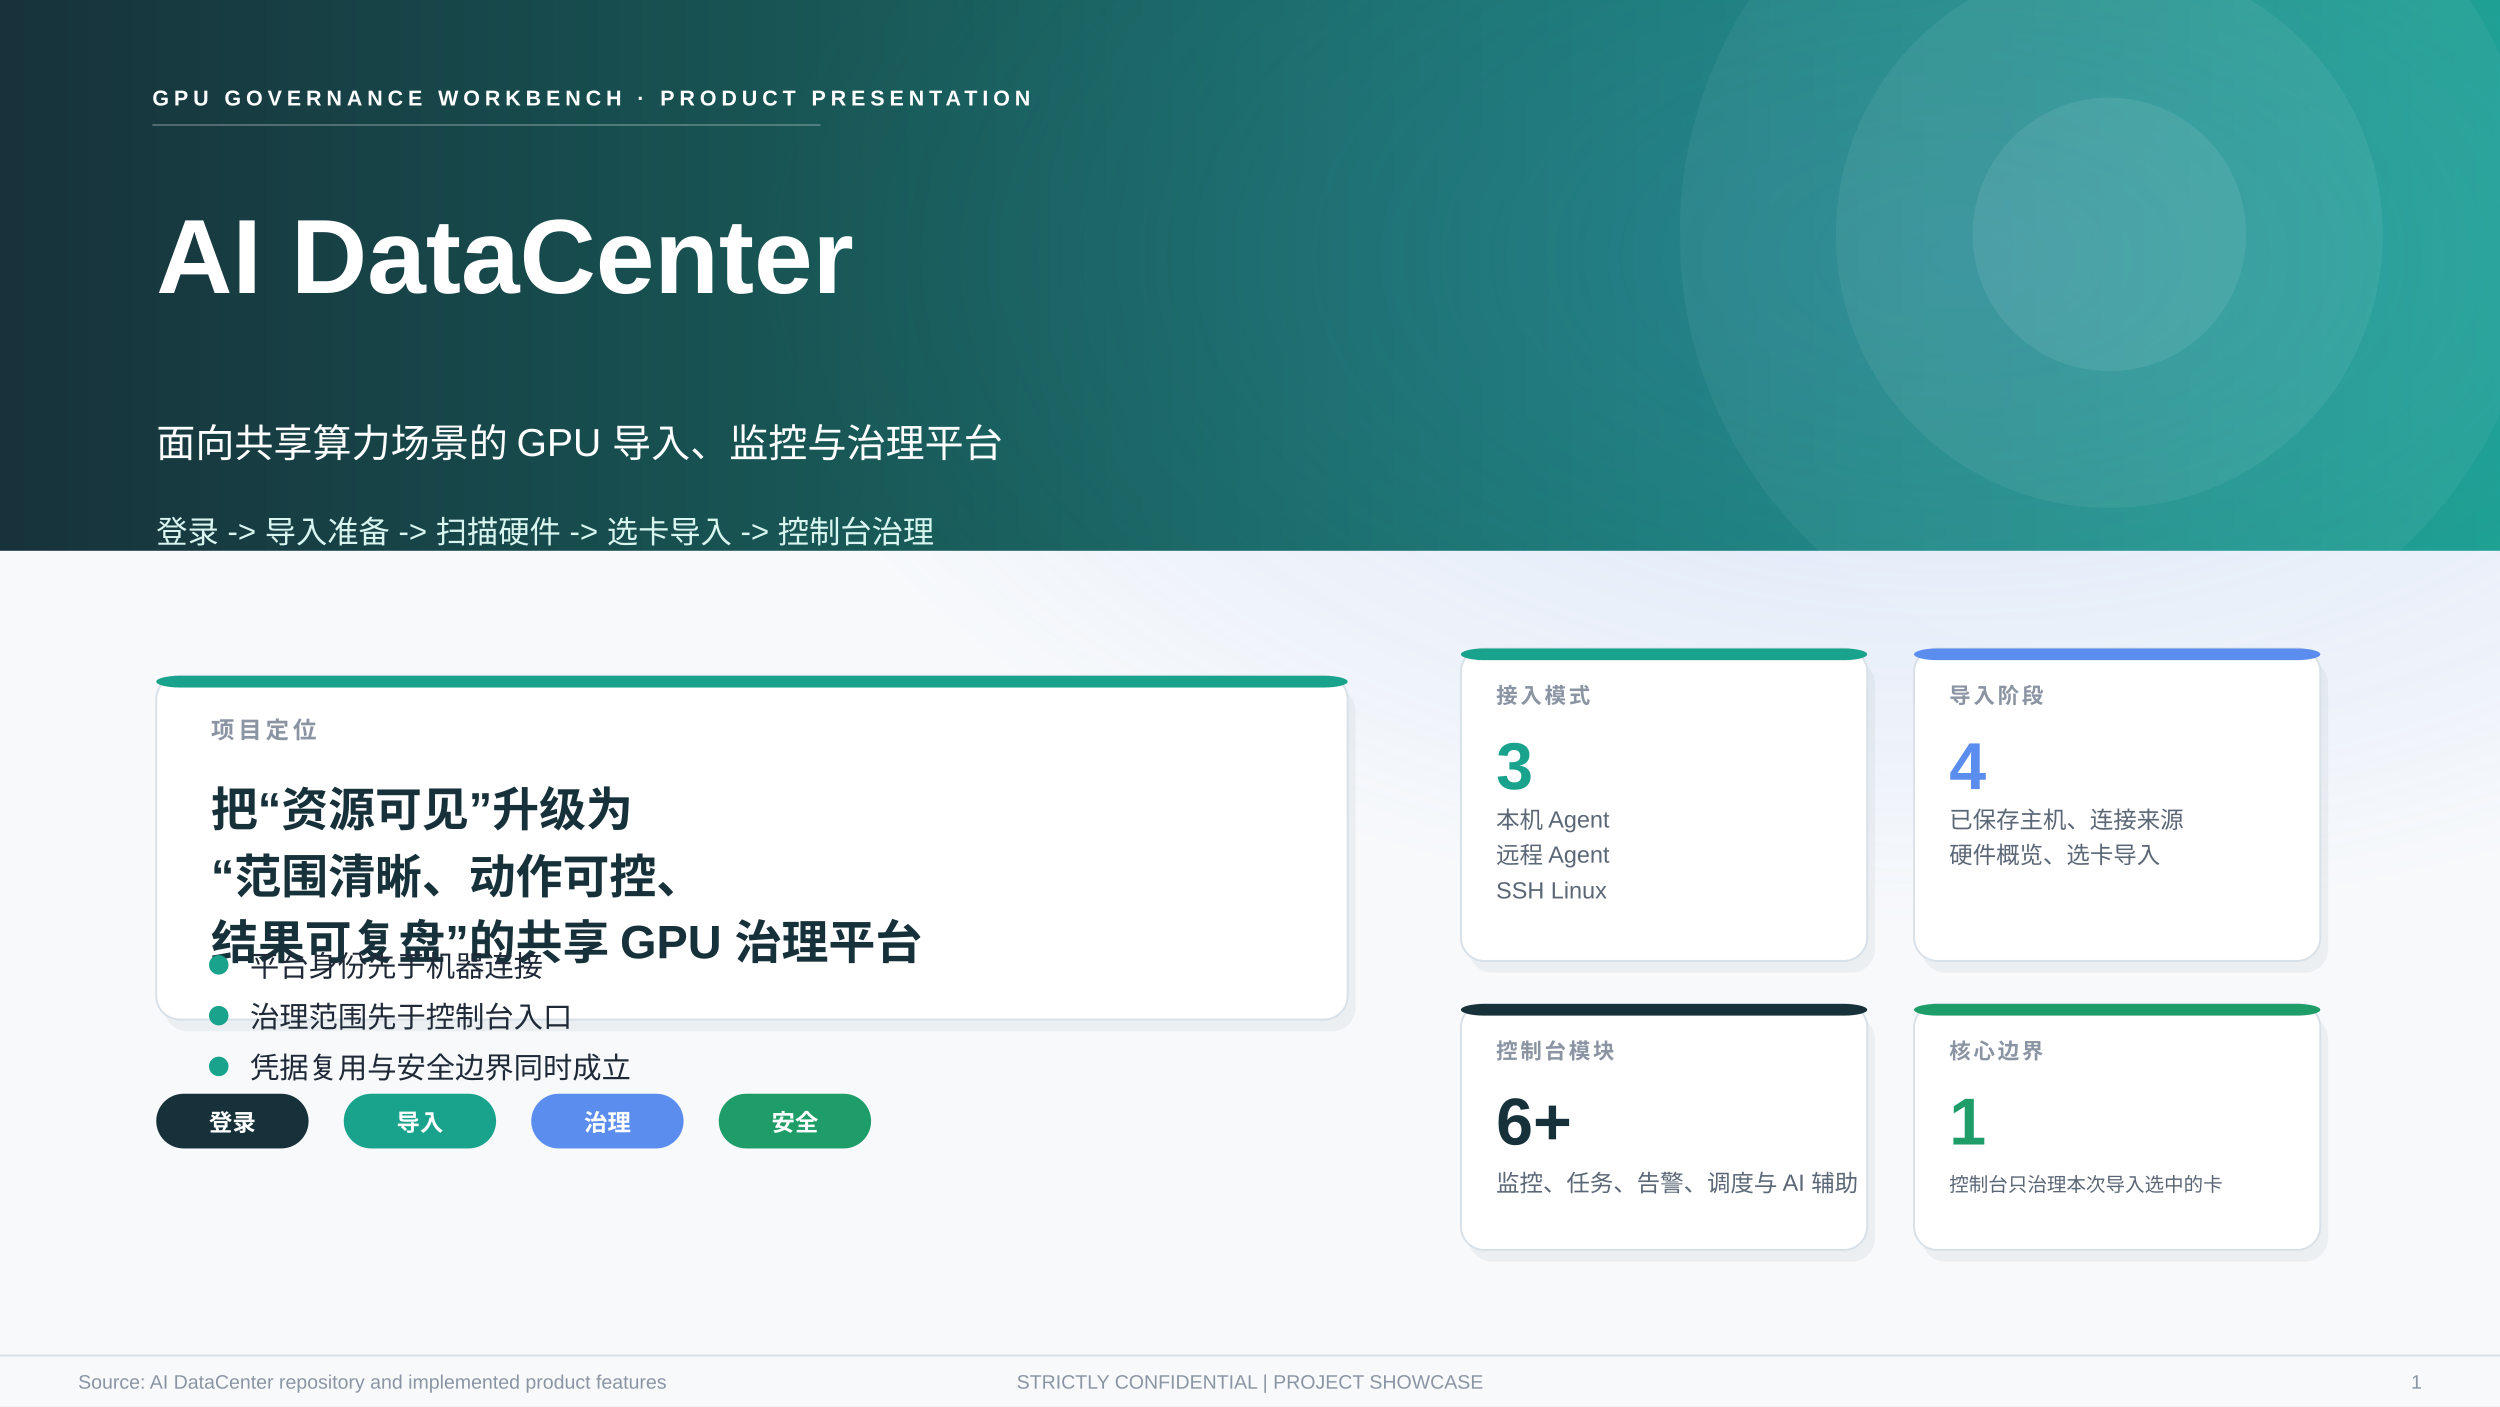
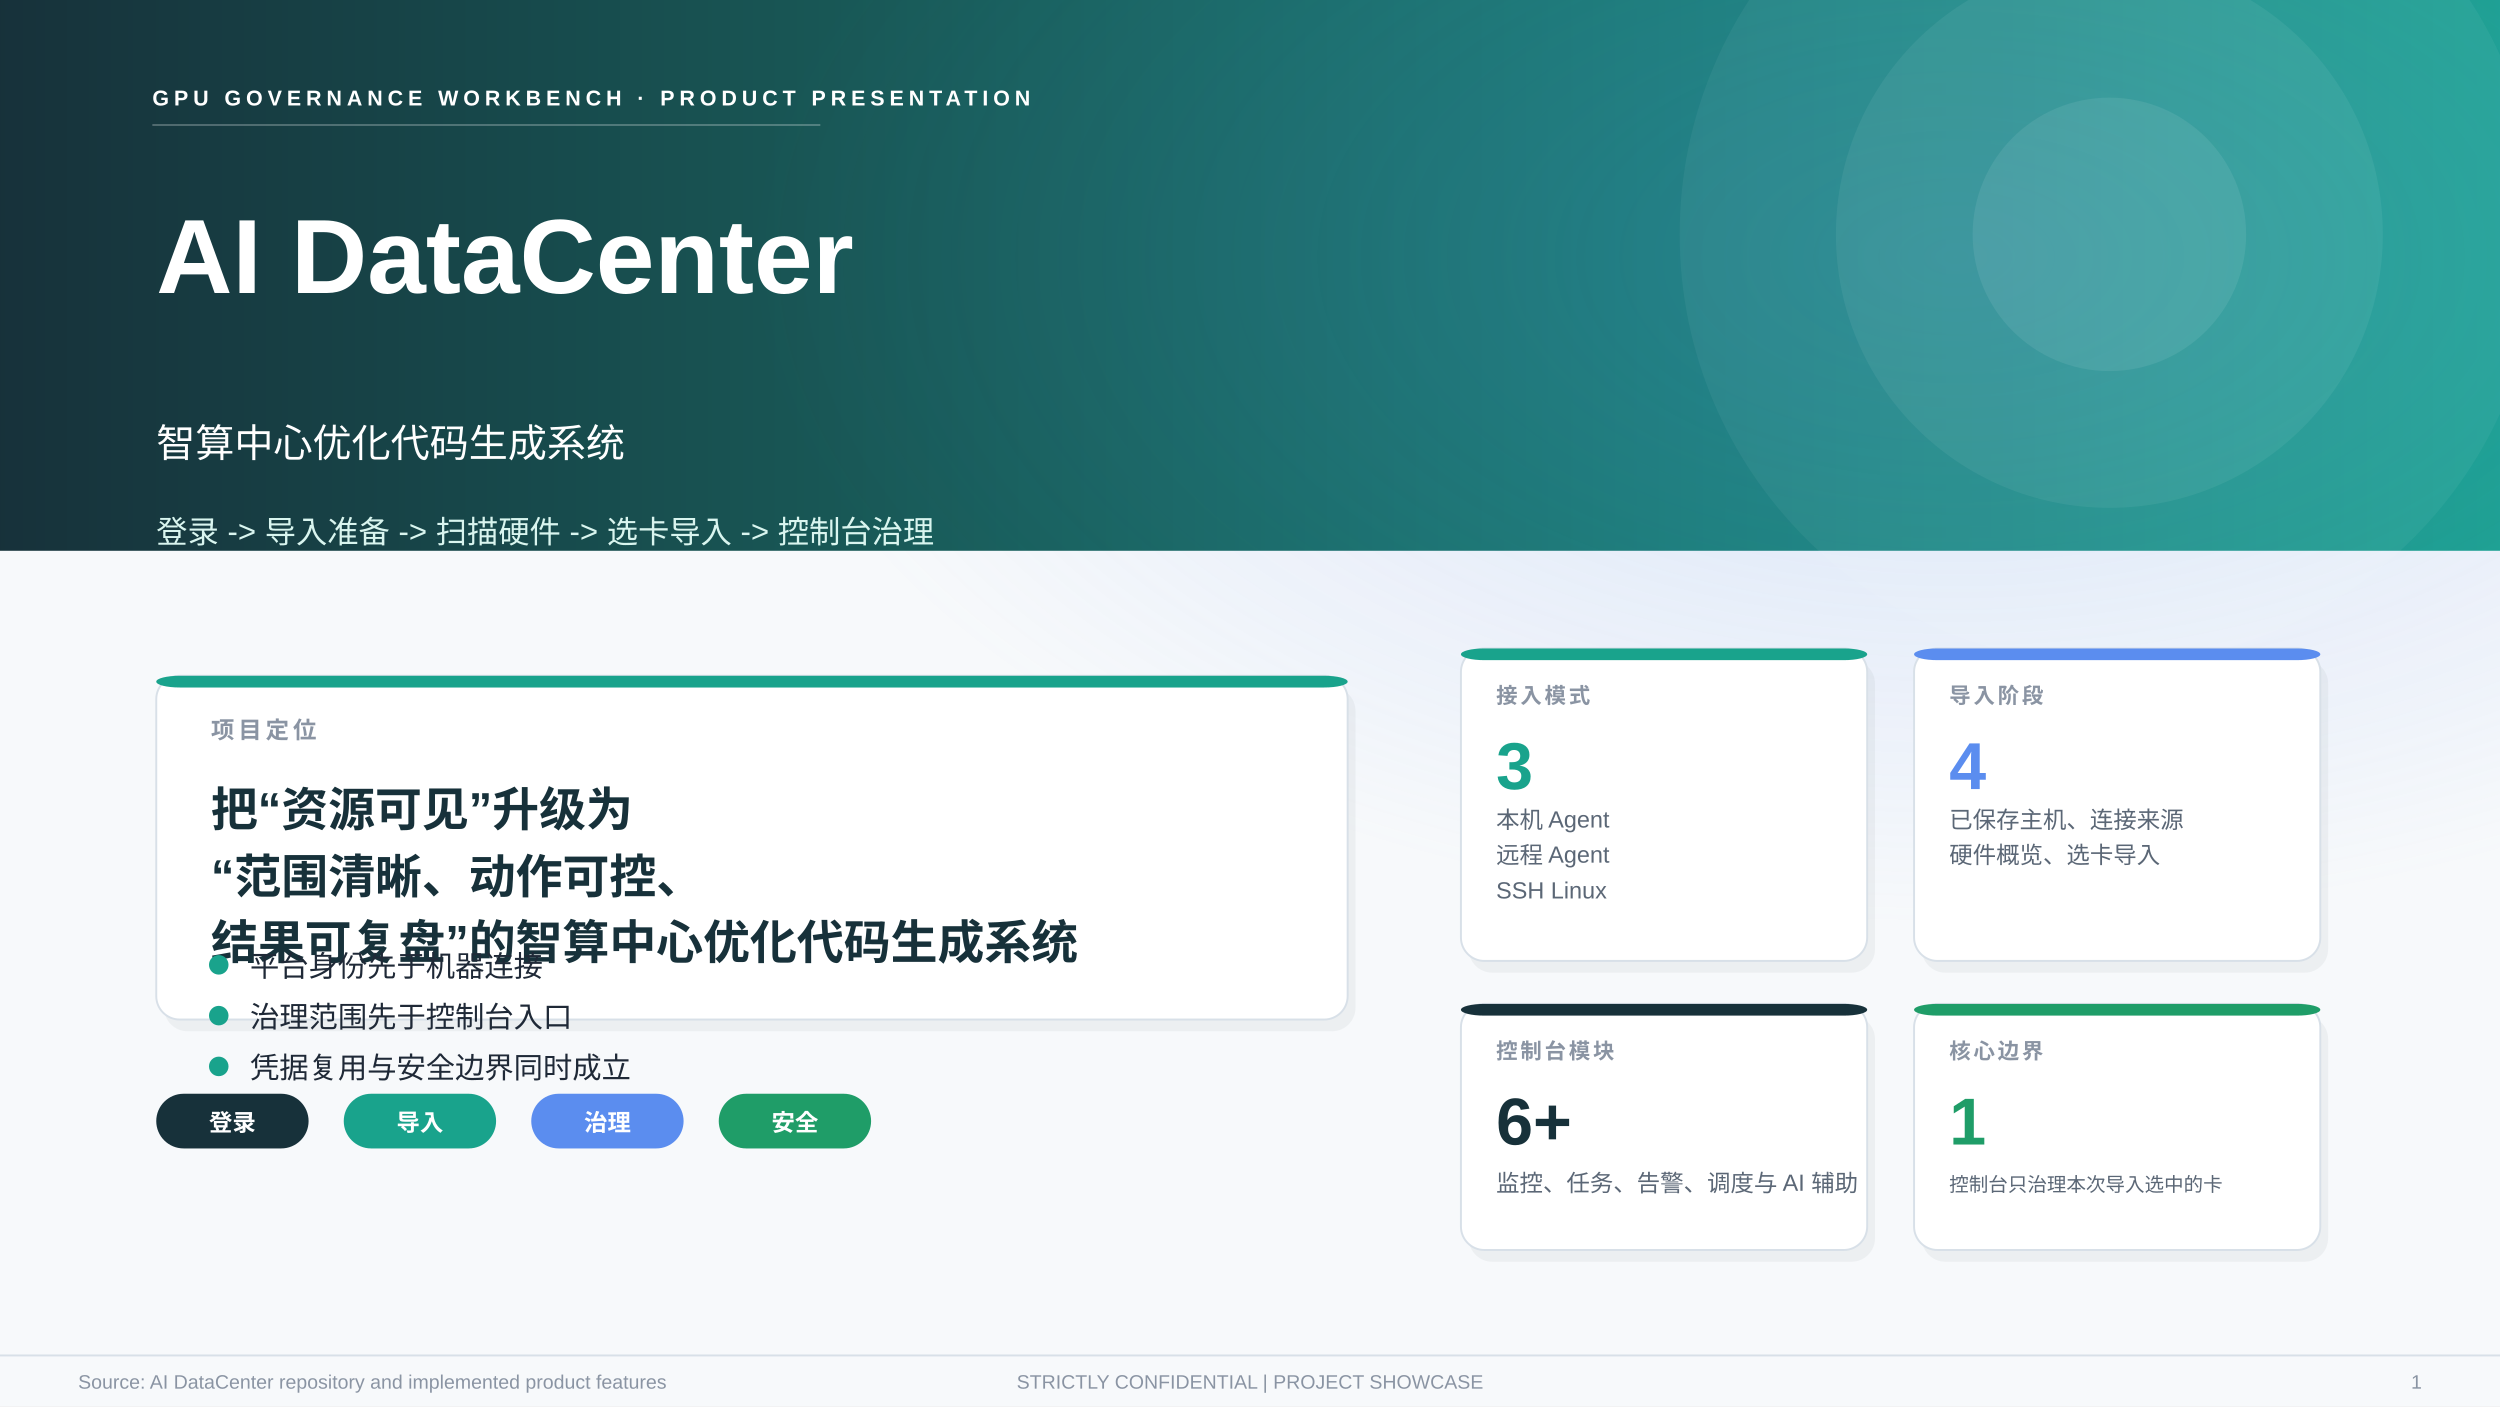
<svg xmlns="http://www.w3.org/2000/svg" viewBox="0 0 1280 720" width="1280" height="720">
  <defs>
    <linearGradient id="coverGrad" x1="0%" y1="0%" x2="100%" y2="0%">
      <stop offset="0%" stop-color="#17313A" />
      <stop offset="100%" stop-color="#19A38C" />
    </linearGradient>
    <radialGradient id="heroGlow" cx="78%" cy="18%" r="48%">
      <stop offset="0%" stop-color="#5B8DEF" stop-opacity="0.22" />
      <stop offset="100%" stop-color="#5B8DEF" stop-opacity="0" />
    </radialGradient>
  </defs>
  <rect x="0" y="0" width="1280" height="720" rx="0" fill="#F7F9FB" />
  <rect x="0" y="0" width="1280" height="282" rx="0" fill="url(#coverGrad)" />
  <rect x="0" y="0" width="1280" height="720" rx="0" fill="url(#heroGlow)" />
  <circle cx="1080" cy="120" r="220" fill="#FFFFFF" fill-opacity="0.05" />
  <circle cx="1080" cy="120" r="140" fill="#FFFFFF" fill-opacity="0.06" />
  <circle cx="1080" cy="120" r="70" fill="#FFFFFF" fill-opacity="0.08" />
  <line x1="0" y1="694" x2="1280" y2="694" stroke="#D8E0E8" stroke-width="1" />
  <text x="40" y="711" font-family="Microsoft YaHei, Arial, sans-serif" font-size="10" font-weight="normal" fill="#8A94A3" text-anchor="start">Source: AI DataCenter repository and implemented product features</text>
  <text x="640" y="711" font-family="Microsoft YaHei, Arial, sans-serif" font-size="10" font-weight="normal" fill="#8A94A3" text-anchor="middle">STRICTLY CONFIDENTIAL  |  PROJECT SHOWCASE</text>
  <text x="1240" y="711" font-family="Microsoft YaHei, Arial, sans-serif" font-size="10" font-weight="normal" fill="#8A94A3" text-anchor="end">1</text>
  <text x="78" y="54" font-family="Microsoft YaHei, Arial, sans-serif" font-size="11" font-weight="bold" fill="#FFFFFF" text-anchor="start" letter-spacing="2.5">GPU GOVERNANCE WORKBENCH  ·  PRODUCT PRESENTATION</text>
  <line x1="78" y1="64" x2="420" y2="64" stroke="#FFFFFF" stroke-width="1" stroke-opacity="0.25" />
  <text text-anchor="start" fill="#FFFFFF" font-weight="bold" font-family="Microsoft YaHei, Arial, sans-serif" font-size="54" x="80" y="150">AI DataCenter</text>
-   <text text-anchor="start" fill="#FFFFFF" font-weight="normal" font-family="Microsoft YaHei, Arial, sans-serif" font-size="20" x="80" y="234">面向共享算力场景的 GPU 导入、监控与治理平台</text>
+   <text text-anchor="start" fill="#FFFFFF" font-weight="normal" font-family="Microsoft YaHei, Arial, sans-serif" font-size="20" x="80" y="234">智算中心优化代码生成系统</text>
  <text x="80" y="278" font-family="Microsoft YaHei, Arial, sans-serif" font-size="16" font-weight="normal" fill="#D9F5EF" text-anchor="start">登录 -&gt; 导入准备 -&gt; 扫描硬件 -&gt; 选卡导入 -&gt; 控制台治理</text>
  <rect x="84" y="352" width="610" height="176" rx="12" fill="#17313A" fill-opacity="0.05" />
  <rect x="80" y="346" width="610" height="176" rx="12" fill="#FFFFFF" stroke="#D8E0E8" stroke-width="1" />
  <rect x="80" y="346" width="610" height="6" rx="12" fill="#19A38C" />
  <text x="108" y="378" font-family="Microsoft YaHei, Arial, sans-serif" font-size="12" font-weight="bold" fill="#8A94A3" text-anchor="start" letter-spacing="2">项目定位</text>
  <text text-anchor="start" fill="#17313A" font-weight="bold" font-family="Microsoft YaHei, Arial, sans-serif" font-size="24" x="108" y="423">把“资源可见”升级为</text>
  <text text-anchor="start" fill="#17313A" font-weight="bold" font-family="Microsoft YaHei, Arial, sans-serif" font-size="24" x="108" y="457">“范围清晰、动作可控、</text>
-   <text text-anchor="start" fill="#17313A" font-weight="bold" font-family="Microsoft YaHei, Arial, sans-serif" font-size="24" x="108" y="491">结果可复盘”的共享 GPU 治理平台</text>
+   <text text-anchor="start" fill="#17313A" font-weight="bold" font-family="Microsoft YaHei, Arial, sans-serif" font-size="24" x="108" y="491">结果可复盘”的智算中心优化代码生成系统</text>
  <circle cx="112" cy="494" r="5" fill="#19A38C" />
  <text x="128" y="500" font-family="Microsoft YaHei, Arial, sans-serif" font-size="15" font-weight="normal" fill="#1F2937" text-anchor="start">平台身份先于机器连接</text>
  <circle cx="112" cy="520" r="5" fill="#19A38C" />
  <text x="128" y="526" font-family="Microsoft YaHei, Arial, sans-serif" font-size="15" font-weight="normal" fill="#1F2937" text-anchor="start">治理范围先于控制台入口</text>
  <circle cx="112" cy="546" r="5" fill="#19A38C" />
  <text x="128" y="552" font-family="Microsoft YaHei, Arial, sans-serif" font-size="15" font-weight="normal" fill="#1F2937" text-anchor="start">凭据复用与安全边界同时成立</text>
  <rect x="752" y="338" width="208" height="160" rx="12" fill="#17313A" fill-opacity="0.05" />
  <rect x="748" y="332" width="208" height="160" rx="12" fill="#FFFFFF" stroke="#D8E0E8" stroke-width="1" />
  <rect x="748" y="332" width="208" height="6" rx="12" fill="#19A38C" />
  <text x="766" y="360" font-family="Microsoft YaHei, Arial, sans-serif" font-size="11" font-weight="bold" fill="#8A94A3" text-anchor="start" letter-spacing="1.4">接入模式</text>
  <text x="766" y="404" font-family="Microsoft YaHei, Arial, sans-serif" font-size="34" font-weight="bold" fill="#19A38C" text-anchor="start">3</text>
  <text text-anchor="start" fill="#5B6776" font-weight="normal" font-family="Microsoft YaHei, Arial, sans-serif" font-size="12" x="766" y="424">本机 Agent</text>
  <text text-anchor="start" fill="#5B6776" font-weight="normal" font-family="Microsoft YaHei, Arial, sans-serif" font-size="12" x="766" y="442">远程 Agent</text>
  <text text-anchor="start" fill="#5B6776" font-weight="normal" font-family="Microsoft YaHei, Arial, sans-serif" font-size="12" x="766" y="460">SSH Linux</text>
  <rect x="984" y="338" width="208" height="160" rx="12" fill="#17313A" fill-opacity="0.05" />
  <rect x="980" y="332" width="208" height="160" rx="12" fill="#FFFFFF" stroke="#D8E0E8" stroke-width="1" />
  <rect x="980" y="332" width="208" height="6" rx="12" fill="#5B8DEF" />
  <text x="998" y="360" font-family="Microsoft YaHei, Arial, sans-serif" font-size="11" font-weight="bold" fill="#8A94A3" text-anchor="start" letter-spacing="1.4">导入阶段</text>
  <text x="998" y="404" font-family="Microsoft YaHei, Arial, sans-serif" font-size="34" font-weight="bold" fill="#5B8DEF" text-anchor="start">4</text>
  <text text-anchor="start" fill="#5B6776" font-weight="normal" font-family="Microsoft YaHei, Arial, sans-serif" font-size="12" x="998" y="424">已保存主机、连接来源</text>
  <text text-anchor="start" fill="#5B6776" font-weight="normal" font-family="Microsoft YaHei, Arial, sans-serif" font-size="12" x="998" y="442">硬件概览、选卡导入</text>
  <rect x="752" y="520" width="208" height="126" rx="12" fill="#17313A" fill-opacity="0.05" />
  <rect x="748" y="514" width="208" height="126" rx="12" fill="#FFFFFF" stroke="#D8E0E8" stroke-width="1" />
  <rect x="748" y="514" width="208" height="6" rx="12" fill="#17313A" />
  <text x="766" y="542" font-family="Microsoft YaHei, Arial, sans-serif" font-size="11" font-weight="bold" fill="#8A94A3" text-anchor="start" letter-spacing="1.4">控制台模块</text>
  <text x="766" y="586" font-family="Microsoft YaHei, Arial, sans-serif" font-size="34" font-weight="bold" fill="#17313A" text-anchor="start">6+</text>
  <text text-anchor="start" fill="#5B6776" font-weight="normal" font-family="Microsoft YaHei, Arial, sans-serif" font-size="12" x="766" y="610">监控、任务、告警、调度与 AI 辅助</text>
  <rect x="984" y="520" width="208" height="126" rx="12" fill="#17313A" fill-opacity="0.05" />
  <rect x="980" y="514" width="208" height="126" rx="12" fill="#FFFFFF" stroke="#D8E0E8" stroke-width="1" />
  <rect x="980" y="514" width="208" height="6" rx="12" fill="#1F9D68" />
  <text x="998" y="542" font-family="Microsoft YaHei, Arial, sans-serif" font-size="11" font-weight="bold" fill="#8A94A3" text-anchor="start" letter-spacing="1.4">核心边界</text>
  <text x="998" y="586" font-family="Microsoft YaHei, Arial, sans-serif" font-size="34" font-weight="bold" fill="#1F9D68" text-anchor="start">1</text>
  <text text-anchor="start" fill="#5B6776" font-weight="normal" font-family="Microsoft YaHei, Arial, sans-serif" font-size="10" x="998" y="610">控制台只治理本次导入选中的卡</text>
  <rect x="80" y="560" width="78" height="28" rx="14" fill="#17313A" />
  <text x="119.0" y="579" font-family="Microsoft YaHei, Arial, sans-serif" font-size="12" font-weight="bold" fill="#FFFFFF" text-anchor="middle">登录</text>
  <rect x="176" y="560" width="78" height="28" rx="14" fill="#19A38C" />
  <text x="215.0" y="579" font-family="Microsoft YaHei, Arial, sans-serif" font-size="12" font-weight="bold" fill="#FFFFFF" text-anchor="middle">导入</text>
  <rect x="272" y="560" width="78" height="28" rx="14" fill="#5B8DEF" />
  <text x="311.0" y="579" font-family="Microsoft YaHei, Arial, sans-serif" font-size="12" font-weight="bold" fill="#FFFFFF" text-anchor="middle">治理</text>
  <rect x="368" y="560" width="78" height="28" rx="14" fill="#1F9D68" />
  <text x="407.0" y="579" font-family="Microsoft YaHei, Arial, sans-serif" font-size="12" font-weight="bold" fill="#FFFFFF" text-anchor="middle">安全</text>
</svg>
